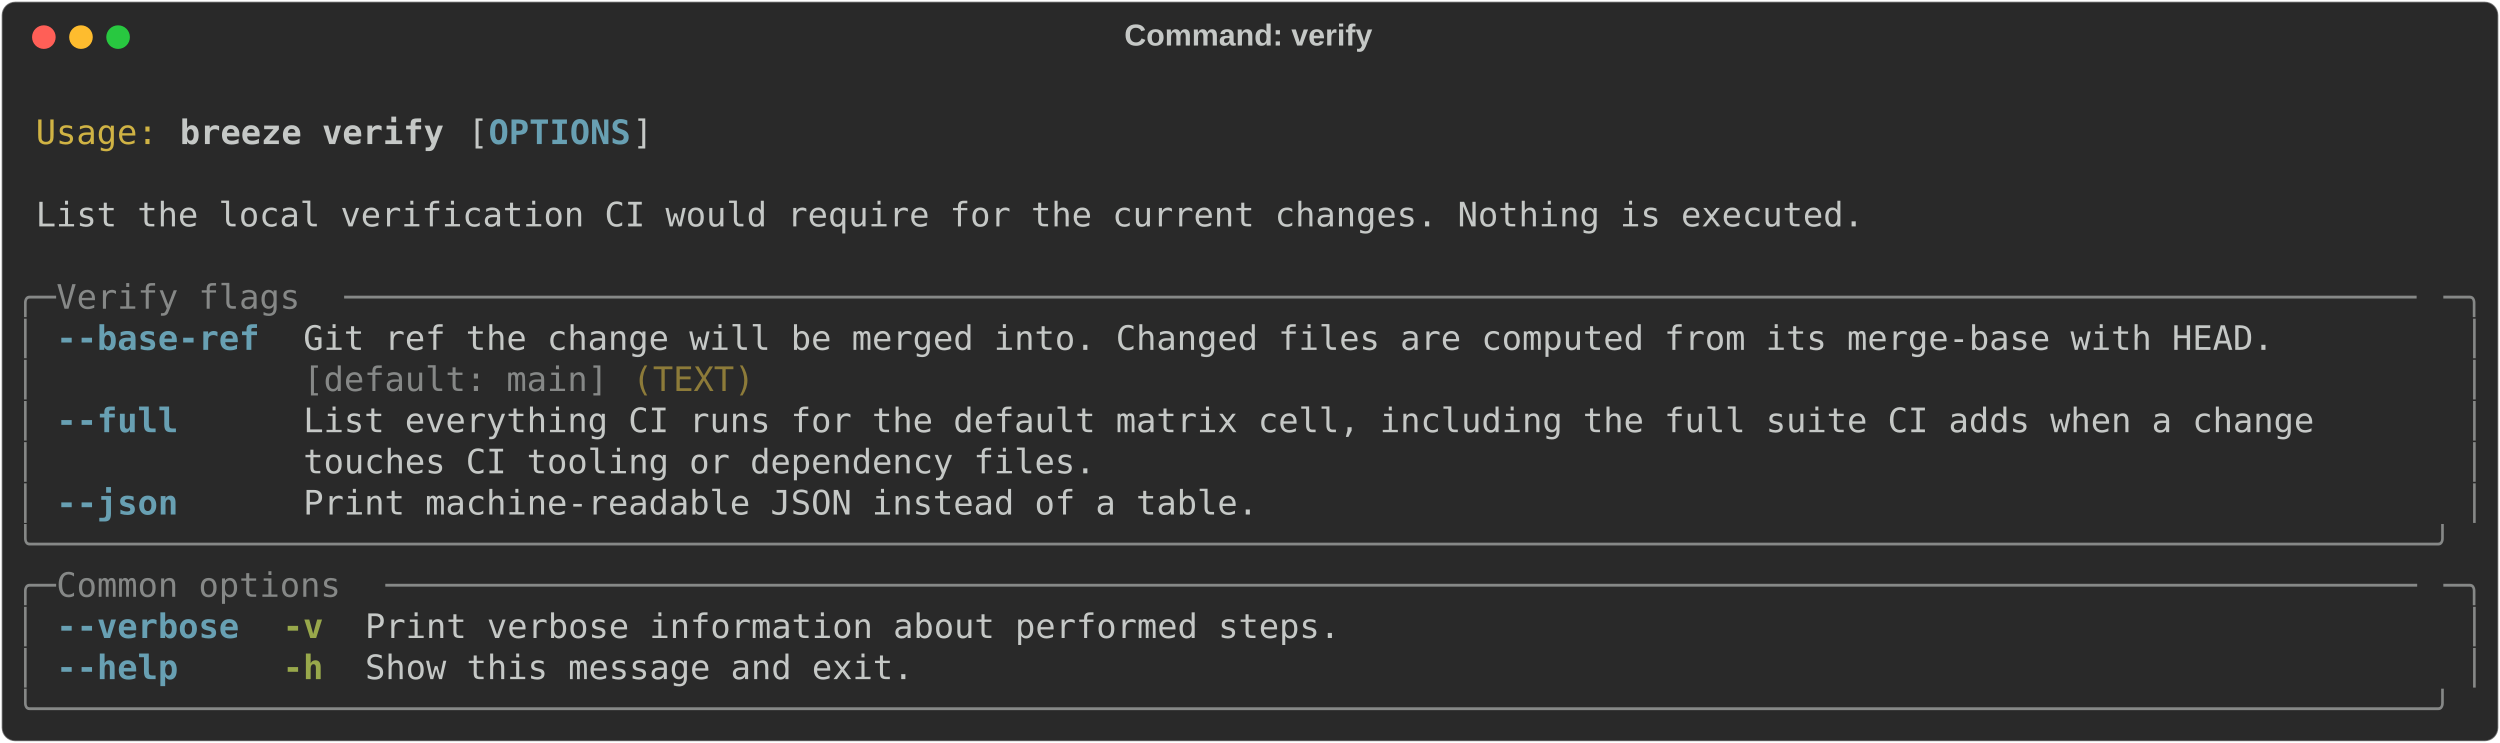
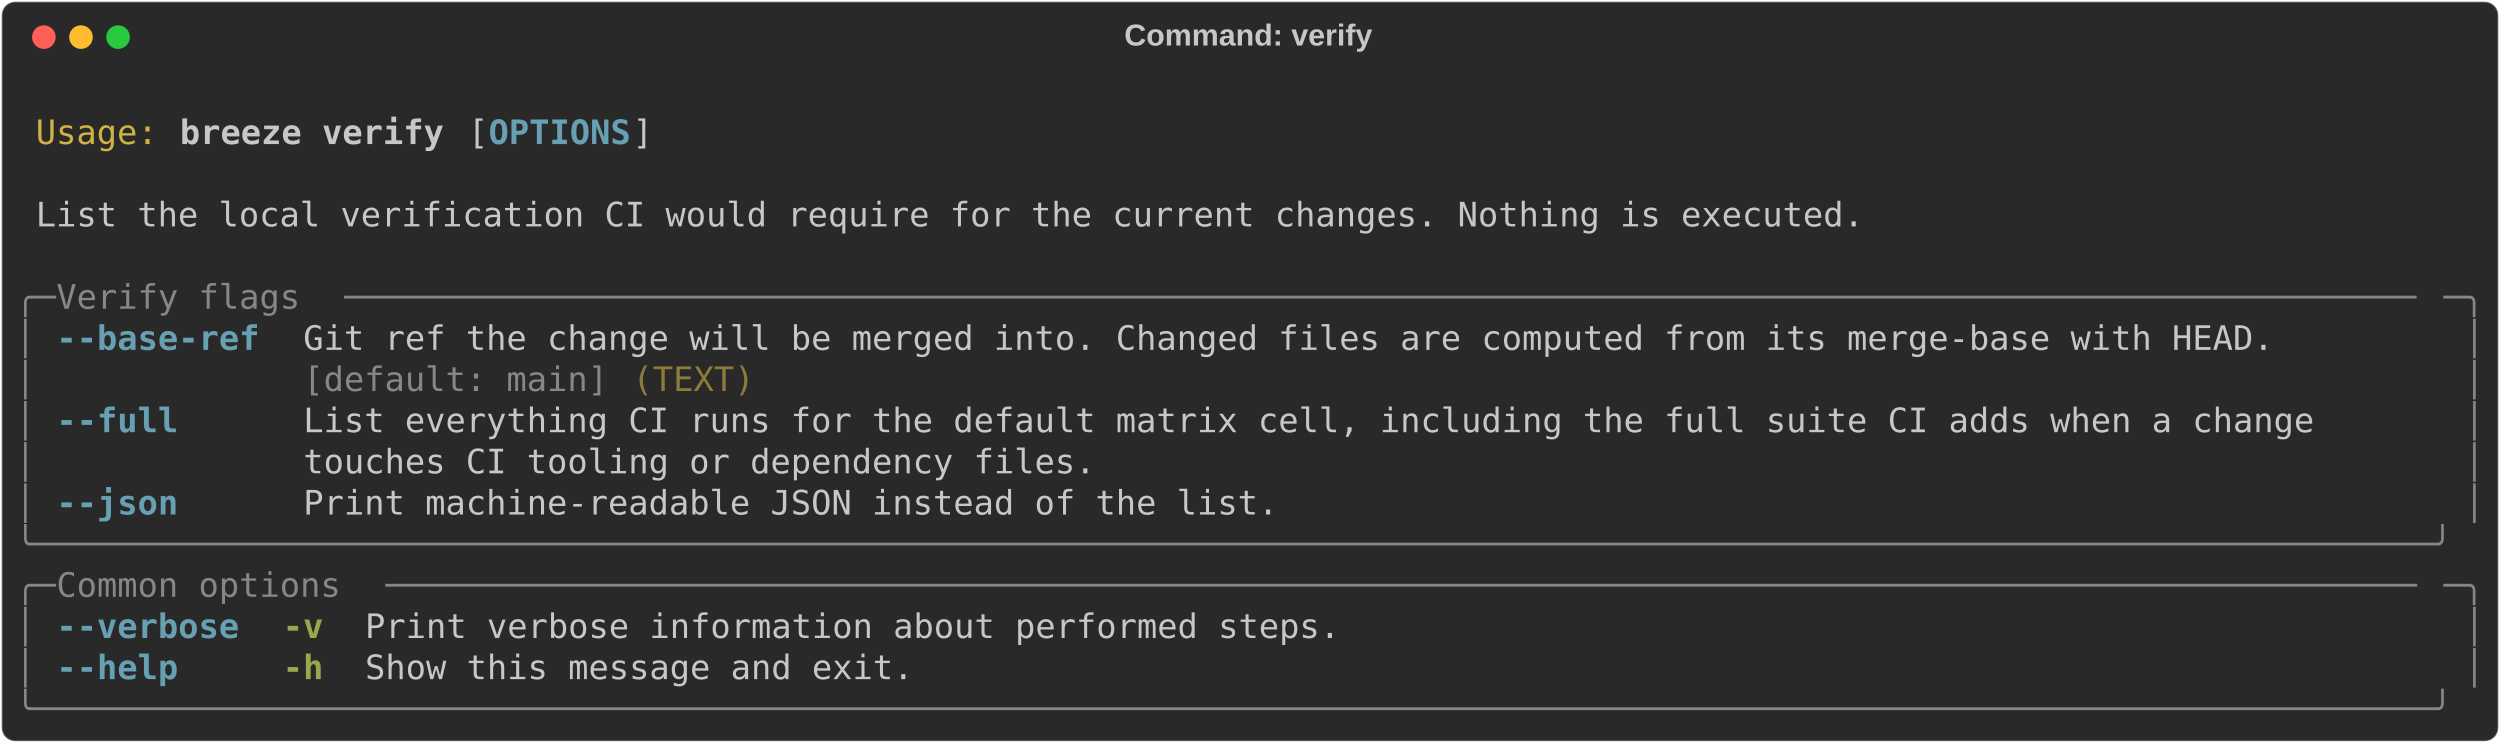
<svg xmlns="http://www.w3.org/2000/svg" class="rich-terminal" viewBox="0 0 1482 440.4">
  <style>

    @font-face {
        font-family: "Fira Code";
        src: local("FiraCode-Regular"),
                url("https://cdnjs.cloudflare.com/ajax/libs/firacode/6.2.0/woff2/FiraCode-Regular.woff2") format("woff2"),
                url("https://cdnjs.cloudflare.com/ajax/libs/firacode/6.2.0/woff/FiraCode-Regular.woff") format("woff");
        font-style: normal;
        font-weight: 400;
    }
    @font-face {
        font-family: "Fira Code";
        src: local("FiraCode-Bold"),
                url("https://cdnjs.cloudflare.com/ajax/libs/firacode/6.2.0/woff2/FiraCode-Bold.woff2") format("woff2"),
                url("https://cdnjs.cloudflare.com/ajax/libs/firacode/6.2.0/woff/FiraCode-Bold.woff") format("woff");
        font-style: bold;
        font-weight: 700;
    }

    .breeze-verify-matrix {
        font-family: Fira Code, monospace;
        font-size: 20px;
        line-height: 24.4px;
        font-variant-east-asian: full-width;
    }

    .breeze-verify-title {
        font-size: 18px;
        font-weight: bold;
        font-family: arial;
    }

    .breeze-verify-r1 { fill: #c5c8c6 }
.breeze-verify-r2 { fill: #d0b344 }
.breeze-verify-r3 { fill: #c5c8c6;font-weight: bold }
.breeze-verify-r4 { fill: #68a0b3;font-weight: bold }
.breeze-verify-r5 { fill: #868887 }
.breeze-verify-r6 { fill: #8d7b39 }
.breeze-verify-r7 { fill: #98a84b;font-weight: bold }
    </style>
  <defs>
    <clipPath id="breeze-verify-clip-terminal">
      <rect x="0" y="0" width="1463.0" height="389.4" />
    </clipPath>
    <clipPath id="breeze-verify-line-0">
      <rect x="0" y="1.5" width="1464" height="24.65" />
    </clipPath>
    <clipPath id="breeze-verify-line-1">
      <rect x="0" y="25.9" width="1464" height="24.65" />
    </clipPath>
    <clipPath id="breeze-verify-line-2">
      <rect x="0" y="50.3" width="1464" height="24.65" />
    </clipPath>
    <clipPath id="breeze-verify-line-3">
      <rect x="0" y="74.7" width="1464" height="24.65" />
    </clipPath>
    <clipPath id="breeze-verify-line-4">
      <rect x="0" y="99.1" width="1464" height="24.65" />
    </clipPath>
    <clipPath id="breeze-verify-line-5">
      <rect x="0" y="123.5" width="1464" height="24.65" />
    </clipPath>
    <clipPath id="breeze-verify-line-6">
      <rect x="0" y="147.9" width="1464" height="24.65" />
    </clipPath>
    <clipPath id="breeze-verify-line-7">
      <rect x="0" y="172.3" width="1464" height="24.65" />
    </clipPath>
    <clipPath id="breeze-verify-line-8">
      <rect x="0" y="196.7" width="1464" height="24.65" />
    </clipPath>
    <clipPath id="breeze-verify-line-9">
      <rect x="0" y="221.1" width="1464" height="24.65" />
    </clipPath>
    <clipPath id="breeze-verify-line-10">
      <rect x="0" y="245.5" width="1464" height="24.65" />
    </clipPath>
    <clipPath id="breeze-verify-line-11">
      <rect x="0" y="269.9" width="1464" height="24.65" />
    </clipPath>
    <clipPath id="breeze-verify-line-12">
      <rect x="0" y="294.3" width="1464" height="24.65" />
    </clipPath>
    <clipPath id="breeze-verify-line-13">
      <rect x="0" y="318.7" width="1464" height="24.65" />
    </clipPath>
    <clipPath id="breeze-verify-line-14">
      <rect x="0" y="343.1" width="1464" height="24.65" />
    </clipPath>
  </defs>
  <rect fill="#292929" stroke="rgba(255,255,255,0.35)" stroke-width="1" x="1" y="1" width="1480" height="438.4" rx="8" />
  <text class="breeze-verify-title" fill="#c5c8c6" text-anchor="middle" x="740" y="27">Command: verify</text>
  <g transform="translate(26,22)">
    <circle cx="0" cy="0" r="7" fill="#ff5f57" />
    <circle cx="22" cy="0" r="7" fill="#febc2e" />
    <circle cx="44" cy="0" r="7" fill="#28c840" />
  </g>
  <g transform="translate(9, 41)" clip-path="url(#breeze-verify-clip-terminal)">
    <g class="breeze-verify-matrix">
      <text class="breeze-verify-r1" x="1464" y="20" textLength="12.2" clip-path="url(#breeze-verify-line-0)">
</text>
      <text class="breeze-verify-r2" x="12.2" y="44.4" textLength="73.2" clip-path="url(#breeze-verify-line-1)">Usage:</text>
      <text class="breeze-verify-r3" x="97.6" y="44.4" textLength="158.6" clip-path="url(#breeze-verify-line-1)">breeze verify</text>
      <text class="breeze-verify-r1" x="268.4" y="44.4" textLength="12.2" clip-path="url(#breeze-verify-line-1)">[</text>
      <text class="breeze-verify-r4" x="280.6" y="44.4" textLength="85.4" clip-path="url(#breeze-verify-line-1)">OPTIONS</text>
      <text class="breeze-verify-r1" x="366" y="44.4" textLength="12.2" clip-path="url(#breeze-verify-line-1)">]</text>
      <text class="breeze-verify-r1" x="1464" y="44.4" textLength="12.2" clip-path="url(#breeze-verify-line-1)">
</text>
      <text class="breeze-verify-r1" x="1464" y="68.8" textLength="12.2" clip-path="url(#breeze-verify-line-2)">
</text>
      <text class="breeze-verify-r1" x="12.2" y="93.2" textLength="1098" clip-path="url(#breeze-verify-line-3)">List the local verification CI would require for the current changes. Nothing is executed.</text>
      <text class="breeze-verify-r1" x="1464" y="93.2" textLength="12.2" clip-path="url(#breeze-verify-line-3)">
</text>
      <text class="breeze-verify-r1" x="1464" y="117.6" textLength="12.2" clip-path="url(#breeze-verify-line-4)">
</text>
      <text class="breeze-verify-r5" x="0" y="142" textLength="24.4" clip-path="url(#breeze-verify-line-5)">╭─</text>
      <text class="breeze-verify-r5" x="24.4" y="142" textLength="170.8" clip-path="url(#breeze-verify-line-5)"> Verify flags </text>
      <text class="breeze-verify-r5" x="195.2" y="142" textLength="1244.4" clip-path="url(#breeze-verify-line-5)">──────────────────────────────────────────────────────────────────────────────────────────────────────</text>
      <text class="breeze-verify-r5" x="1439.6" y="142" textLength="24.4" clip-path="url(#breeze-verify-line-5)">─╮</text>
      <text class="breeze-verify-r1" x="1464" y="142" textLength="12.2" clip-path="url(#breeze-verify-line-5)">
</text>
      <text class="breeze-verify-r5" x="0" y="166.4" textLength="12.2" clip-path="url(#breeze-verify-line-6)">│</text>
      <text class="breeze-verify-r4" x="24.4" y="166.4" textLength="122" clip-path="url(#breeze-verify-line-6)">--base-ref</text>
      <text class="breeze-verify-r1" x="170.8" y="166.4" textLength="1268.8" clip-path="url(#breeze-verify-line-6)">Git ref the change will be merged into. Changed files are computed from its merge-base with HEAD.       </text>
      <text class="breeze-verify-r5" x="1451.8" y="166.4" textLength="12.2" clip-path="url(#breeze-verify-line-6)">│</text>
      <text class="breeze-verify-r1" x="1464" y="166.4" textLength="12.2" clip-path="url(#breeze-verify-line-6)">
</text>
      <text class="breeze-verify-r5" x="0" y="190.8" textLength="12.2" clip-path="url(#breeze-verify-line-7)">│</text>
      <text class="breeze-verify-r5" x="170.8" y="190.8" textLength="183" clip-path="url(#breeze-verify-line-7)">[default: main]</text>
      <text class="breeze-verify-r6" x="366" y="190.8" textLength="73.2" clip-path="url(#breeze-verify-line-7)">(TEXT)</text>
      <text class="breeze-verify-r5" x="1451.8" y="190.8" textLength="12.2" clip-path="url(#breeze-verify-line-7)">│</text>
      <text class="breeze-verify-r1" x="1464" y="190.8" textLength="12.2" clip-path="url(#breeze-verify-line-7)">
</text>
      <text class="breeze-verify-r5" x="0" y="215.2" textLength="12.2" clip-path="url(#breeze-verify-line-8)">│</text>
      <text class="breeze-verify-r4" x="24.4" y="215.2" textLength="122" clip-path="url(#breeze-verify-line-8)">--full    </text>
      <text class="breeze-verify-r1" x="170.8" y="215.2" textLength="1268.8" clip-path="url(#breeze-verify-line-8)">List everything CI runs for the default matrix cell, including the full suite CI adds when a change     </text>
      <text class="breeze-verify-r5" x="1451.8" y="215.2" textLength="12.2" clip-path="url(#breeze-verify-line-8)">│</text>
      <text class="breeze-verify-r1" x="1464" y="215.2" textLength="12.2" clip-path="url(#breeze-verify-line-8)">
</text>
      <text class="breeze-verify-r5" x="0" y="239.6" textLength="12.2" clip-path="url(#breeze-verify-line-9)">│</text>
      <text class="breeze-verify-r1" x="170.8" y="239.6" textLength="1268.8" clip-path="url(#breeze-verify-line-9)">touches CI tooling or dependency files.                                                                 </text>
      <text class="breeze-verify-r5" x="1451.8" y="239.6" textLength="12.2" clip-path="url(#breeze-verify-line-9)">│</text>
      <text class="breeze-verify-r1" x="1464" y="239.6" textLength="12.2" clip-path="url(#breeze-verify-line-9)">
</text>
      <text class="breeze-verify-r5" x="0" y="264" textLength="12.2" clip-path="url(#breeze-verify-line-10)">│</text>
      <text class="breeze-verify-r4" x="24.4" y="264" textLength="122" clip-path="url(#breeze-verify-line-10)">--json    </text>
-       <text class="breeze-verify-r1" x="170.8" y="264" textLength="573.4" clip-path="url(#breeze-verify-line-10)">Print machine-readable JSON instead of a table.</text>
+       <text class="breeze-verify-r1" x="170.8" y="264" textLength="585.6" clip-path="url(#breeze-verify-line-10)">Print machine-readable JSON instead of the list.</text>
      <text class="breeze-verify-r5" x="1451.8" y="264" textLength="12.2" clip-path="url(#breeze-verify-line-10)">│</text>
      <text class="breeze-verify-r1" x="1464" y="264" textLength="12.2" clip-path="url(#breeze-verify-line-10)">
</text>
      <text class="breeze-verify-r5" x="0" y="288.4" textLength="1464" clip-path="url(#breeze-verify-line-11)">╰──────────────────────────────────────────────────────────────────────────────────────────────────────────────────────╯</text>
      <text class="breeze-verify-r1" x="1464" y="288.4" textLength="12.2" clip-path="url(#breeze-verify-line-11)">
</text>
      <text class="breeze-verify-r5" x="0" y="312.8" textLength="24.4" clip-path="url(#breeze-verify-line-12)">╭─</text>
      <text class="breeze-verify-r5" x="24.4" y="312.8" textLength="195.2" clip-path="url(#breeze-verify-line-12)"> Common options </text>
      <text class="breeze-verify-r5" x="219.6" y="312.8" textLength="1220" clip-path="url(#breeze-verify-line-12)">────────────────────────────────────────────────────────────────────────────────────────────────────</text>
      <text class="breeze-verify-r5" x="1439.6" y="312.8" textLength="24.4" clip-path="url(#breeze-verify-line-12)">─╮</text>
      <text class="breeze-verify-r1" x="1464" y="312.8" textLength="12.2" clip-path="url(#breeze-verify-line-12)">
</text>
      <text class="breeze-verify-r5" x="0" y="337.2" textLength="12.2" clip-path="url(#breeze-verify-line-13)">│</text>
      <text class="breeze-verify-r4" x="24.4" y="337.2" textLength="109.8" clip-path="url(#breeze-verify-line-13)">--verbose</text>
      <text class="breeze-verify-r7" x="158.6" y="337.2" textLength="24.4" clip-path="url(#breeze-verify-line-13)">-v</text>
      <text class="breeze-verify-r1" x="207.4" y="337.2" textLength="585.6" clip-path="url(#breeze-verify-line-13)">Print verbose information about performed steps.</text>
      <text class="breeze-verify-r5" x="1451.8" y="337.2" textLength="12.2" clip-path="url(#breeze-verify-line-13)">│</text>
      <text class="breeze-verify-r1" x="1464" y="337.2" textLength="12.2" clip-path="url(#breeze-verify-line-13)">
</text>
      <text class="breeze-verify-r5" x="0" y="361.6" textLength="12.2" clip-path="url(#breeze-verify-line-14)">│</text>
      <text class="breeze-verify-r4" x="24.4" y="361.6" textLength="109.8" clip-path="url(#breeze-verify-line-14)">--help   </text>
      <text class="breeze-verify-r7" x="158.6" y="361.6" textLength="24.4" clip-path="url(#breeze-verify-line-14)">-h</text>
      <text class="breeze-verify-r1" x="207.4" y="361.6" textLength="329.4" clip-path="url(#breeze-verify-line-14)">Show this message and exit.</text>
      <text class="breeze-verify-r5" x="1451.8" y="361.6" textLength="12.2" clip-path="url(#breeze-verify-line-14)">│</text>
      <text class="breeze-verify-r1" x="1464" y="361.6" textLength="12.2" clip-path="url(#breeze-verify-line-14)">
</text>
      <text class="breeze-verify-r5" x="0" y="386" textLength="1464" clip-path="url(#breeze-verify-line-15)">╰──────────────────────────────────────────────────────────────────────────────────────────────────────────────────────╯</text>
      <text class="breeze-verify-r1" x="1464" y="386" textLength="12.2" clip-path="url(#breeze-verify-line-15)">
</text>
    </g>
  </g>
</svg>
